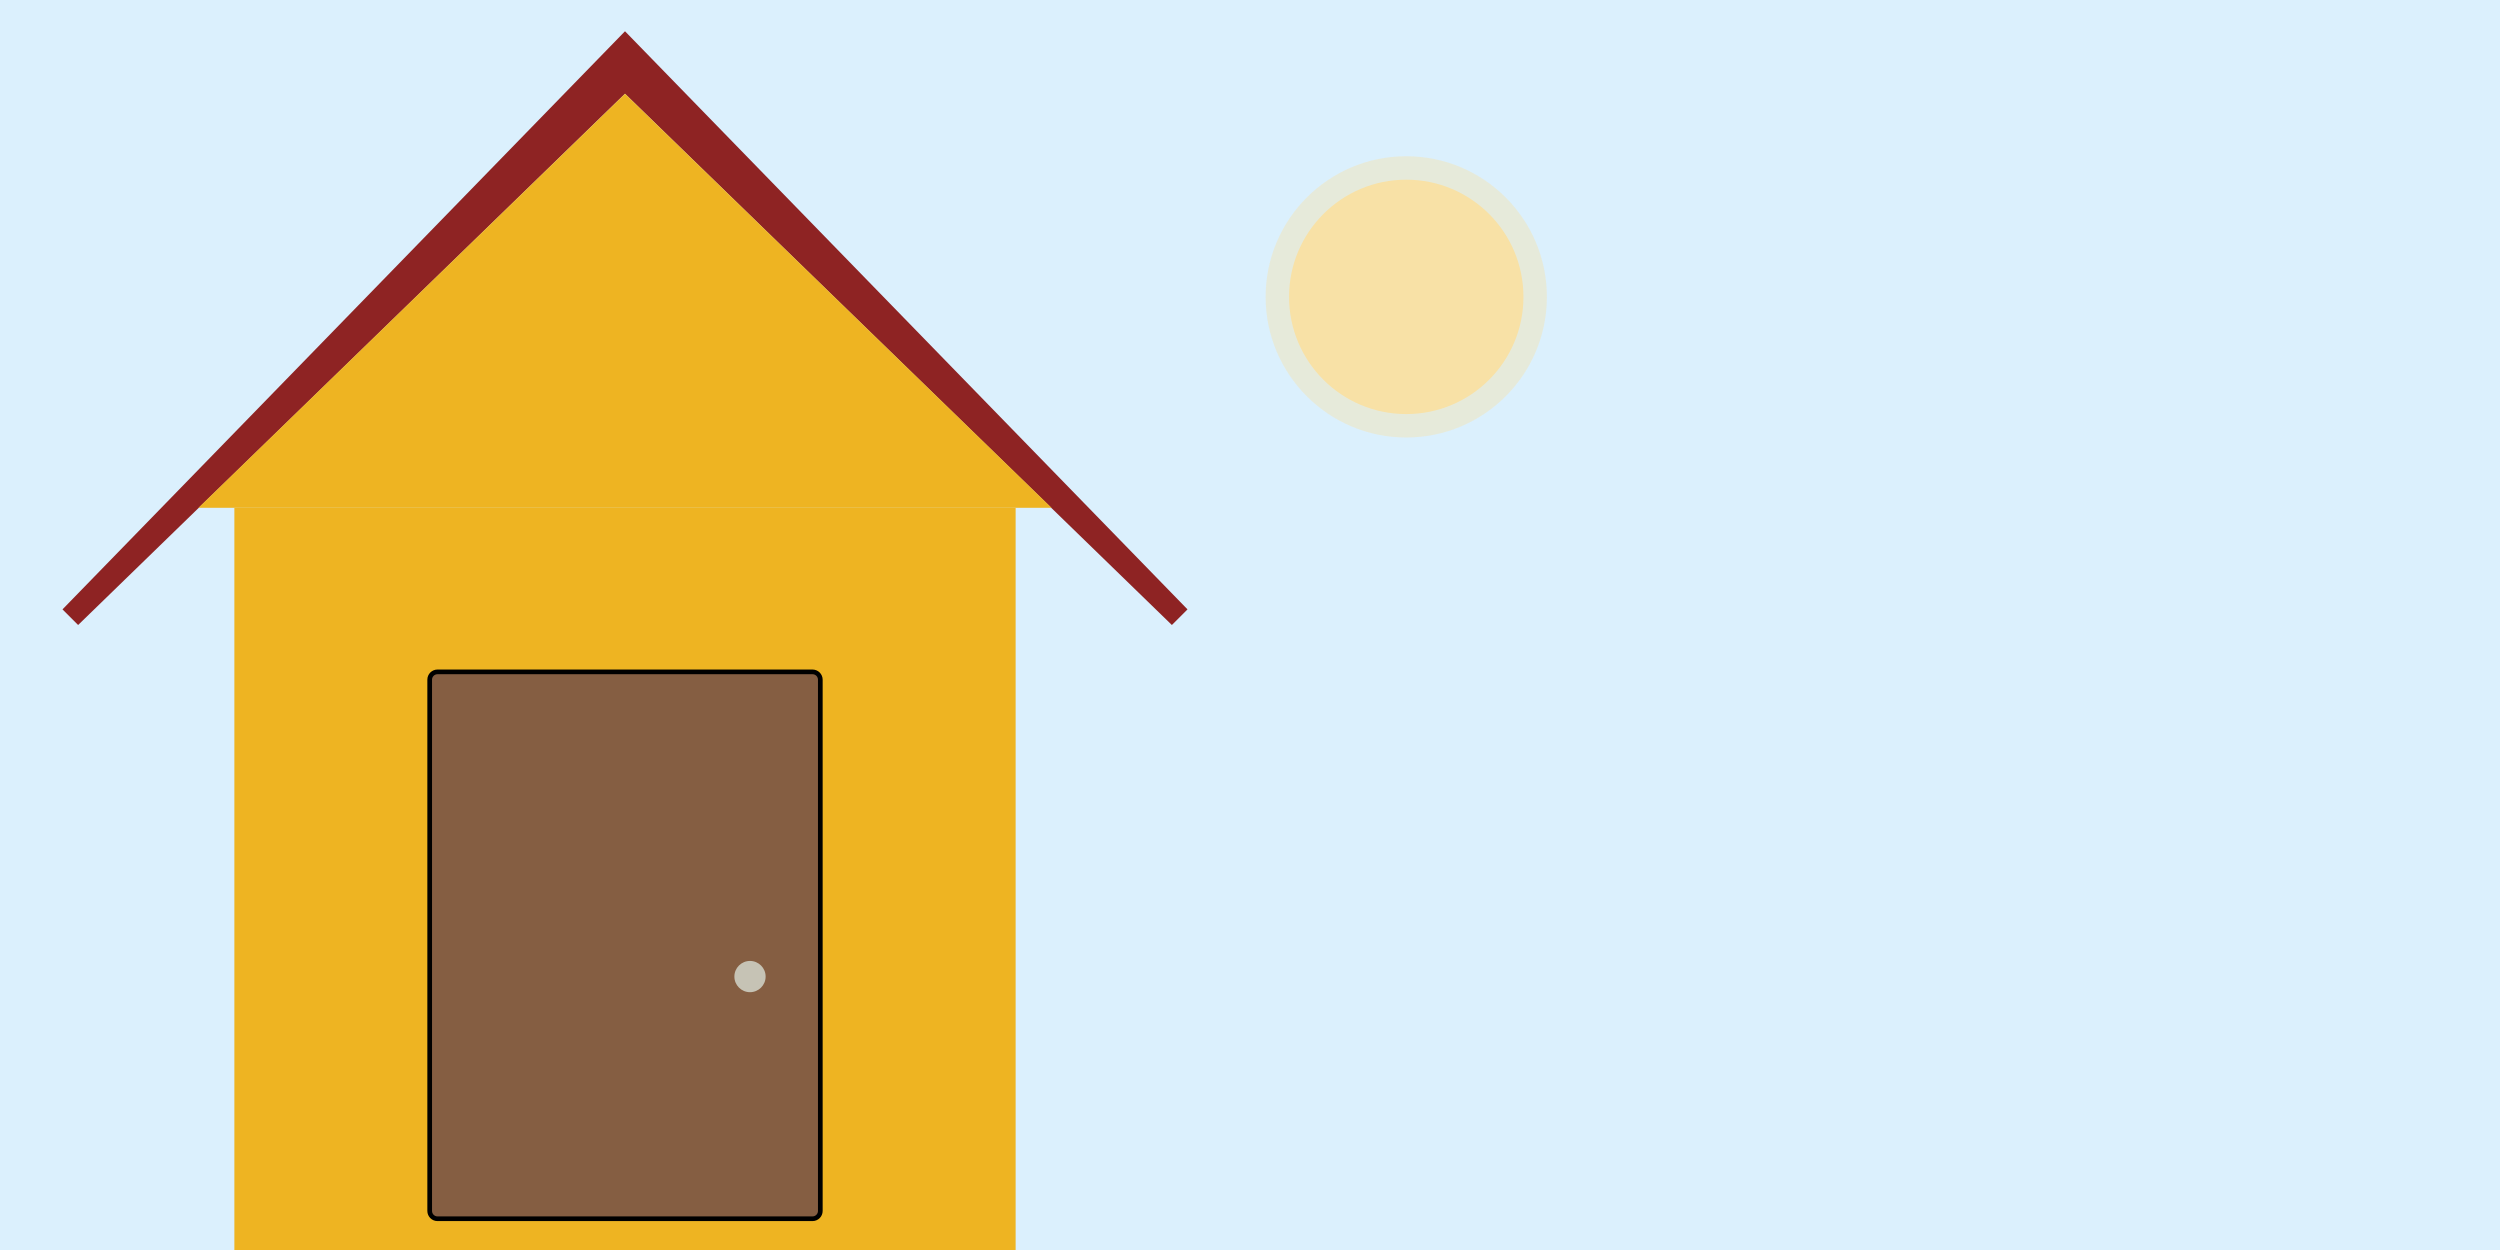
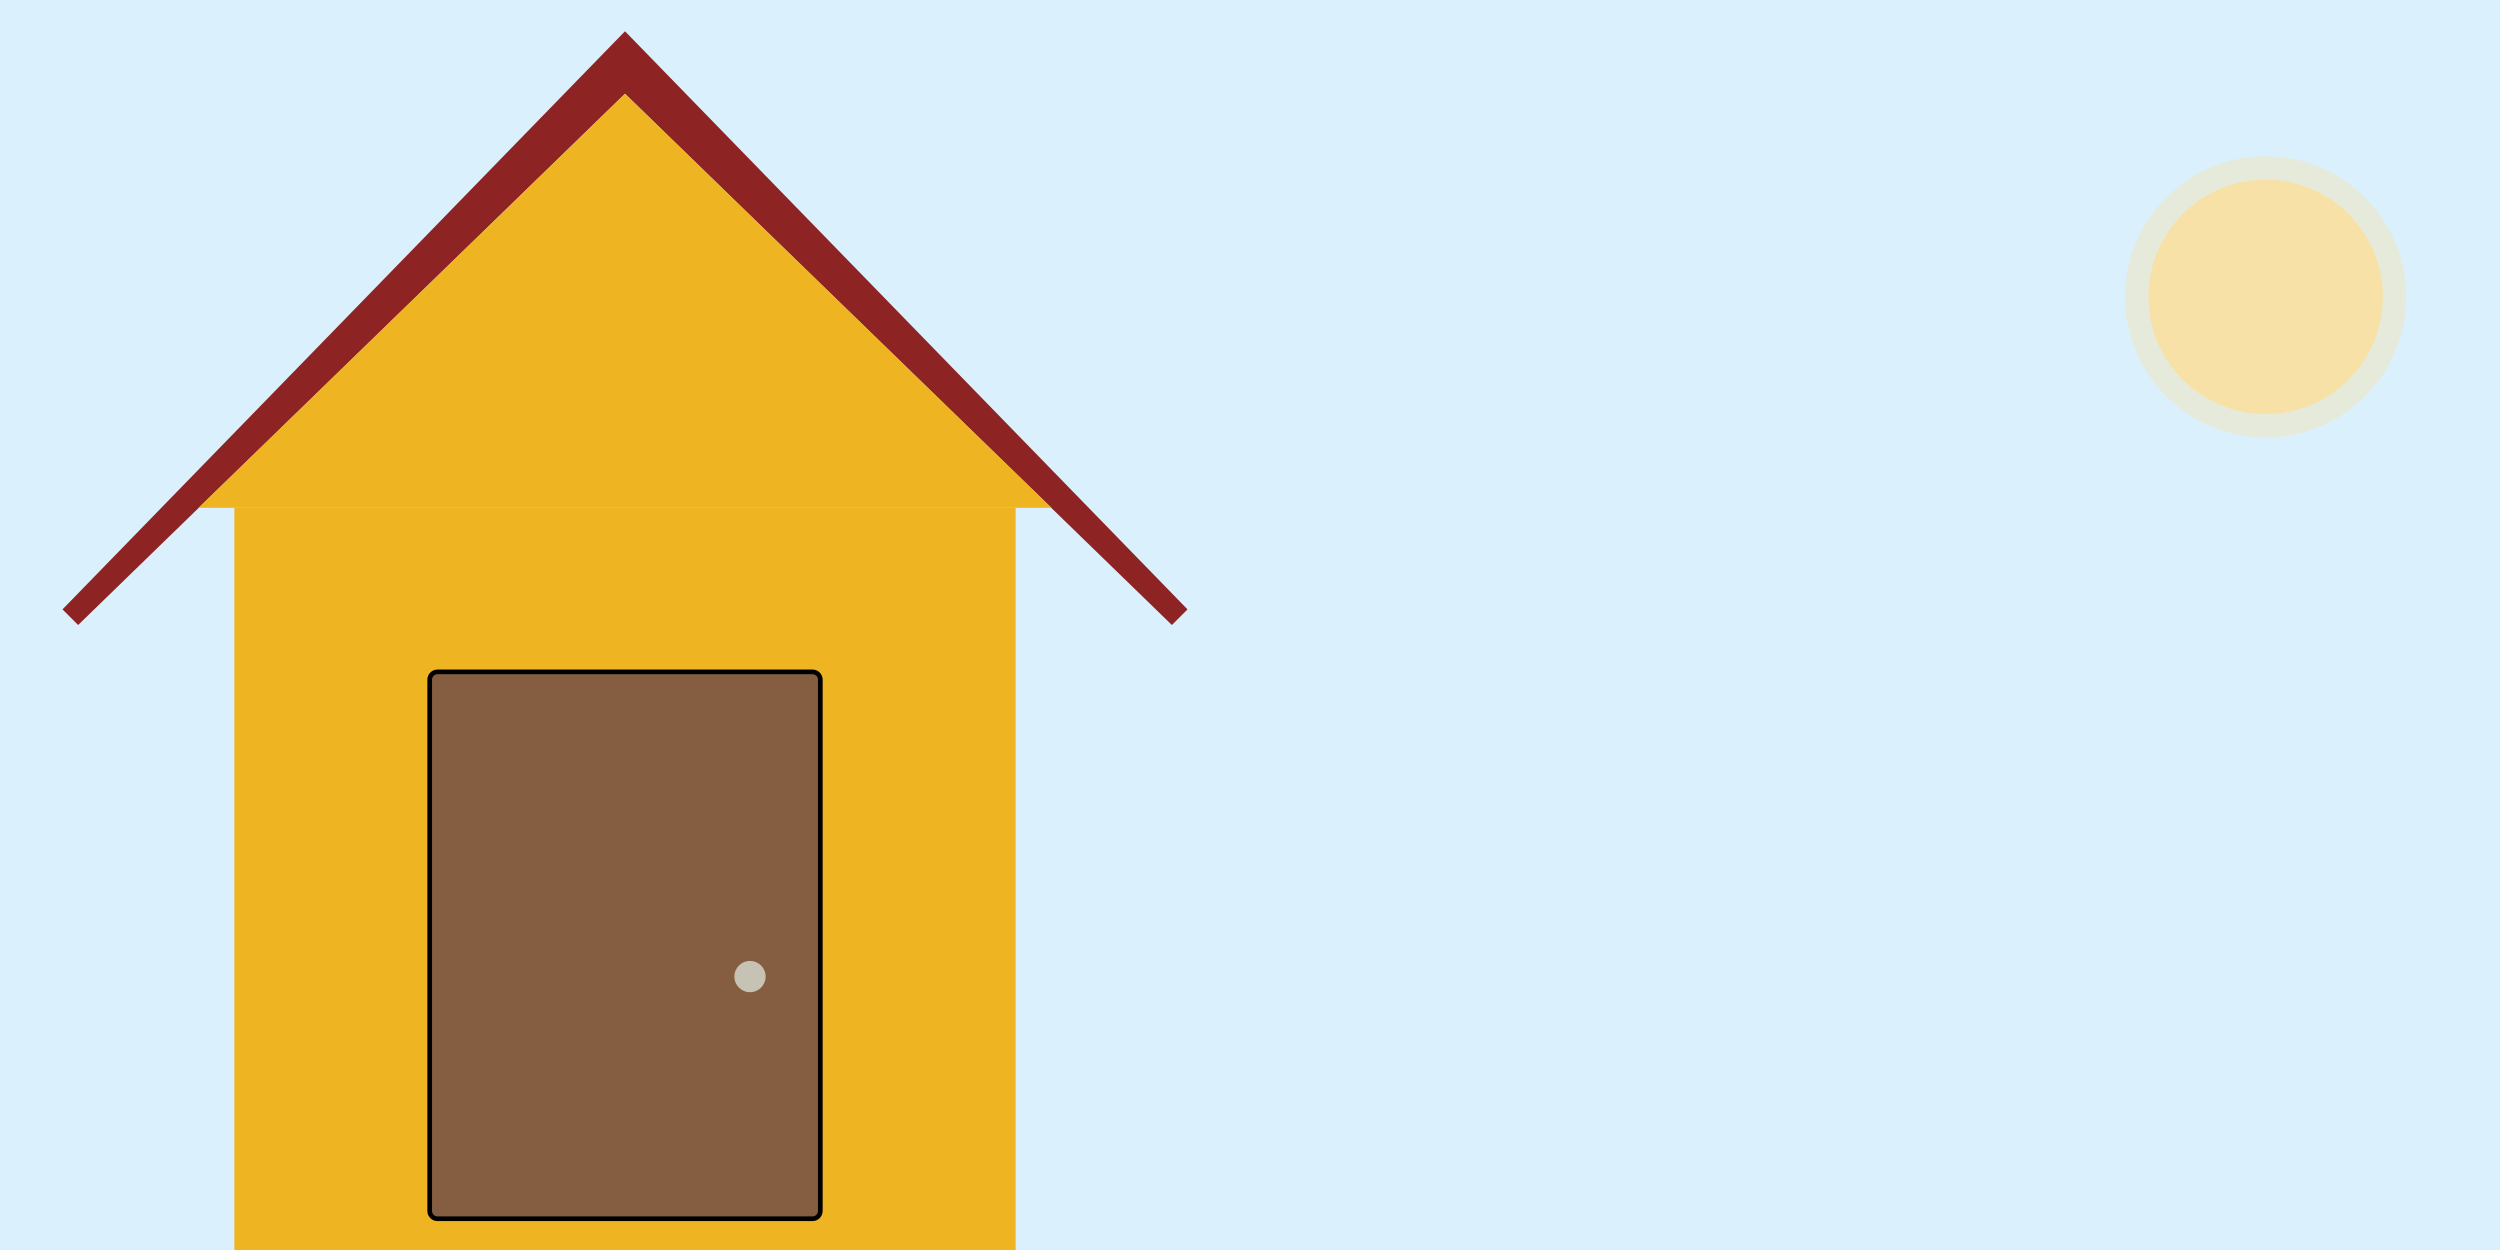
<svg xmlns="http://www.w3.org/2000/svg" version="1.1" baseProfile="full" width="1600" height="800">
  <rect width="100%" height="100%" fill="#dbf0fd" />
-   <path d="M0 800, v-100, l40 -20, l5 20, l40 -20, l5 20, l40 -20, l5 20, l40 -20, l5 20,            l40 -20, l5 20, l40 -20, l5 20, l40 -20, l5 20, l40 -20, l5 20, l40 -20, l5 20,            l40 -20, l5 20, l40 -20, l5 20, l40 -20, l5 20, l40 -20, l5 20, l40 -20, l5 20,            l40 -20, l5 20, l40 -20, l5 20, l40 -20, l5 20, l40 -20, l5 20, l40 -20, l5 20,            l40 -20, l5 20, l40 -20, l5 20, l40 -20, l5 20, l40 -20, l5 20, l40 -20, l5 20,            l40 -20, l5 20, l40 -20, l5 20, l40 -20, l5 20, l40 -20, l5 20, l40 -20, l5 20,            l40 -20, l5 20, l40 -20, l5 20, l40 -20, l5 20, l40 -20, l5 20, l40 -20, l5 20,            l40 -20, l5 20, l40 -20, l5 20, v100, z" fill="green" />
-   <circle cx="900" cy="190" r="75" fill="#f8e1a6" />
-   <circle cx="900" cy="190" r="90" fill="#f8e1a6" opacity="0.4" />
  <path d="M-100 800, A 1 1, 0 0 1, 1520 800" fill="transparent" stroke="#FF0000" stroke-width="10" stroke-opacity="0.4" />
  <path d="M-90 800, A 1 1, 0 0 1, 1510 800" fill="transparent" stroke="#FF7F00" stroke-width="10" stroke-opacity="0.4" />
  <path d="M-80 800, A 1 1, 0 0 1, 1500 800" fill="transparent" stroke="#FFFF00" stroke-width="10" stroke-opacity="0.4" />
  <path d="M-70 800, A 1 1, 0 0 1, 1490 800" fill="transparent" stroke="#00FF00" stroke-width="10" stroke-opacity="0.4" />
  <path d="M-60 800, A 1 1, 0 0 1, 1480 800" fill="transparent" stroke="#0000FF" stroke-width="10" stroke-opacity="0.4" />
  <path d="M-50 800, A 1 1, 0 0 1, 1470 800" fill="transparent" stroke="#4B0082" stroke-width="10" stroke-opacity="0.4" />
  <path d="M-40 800, A 1 1, 0 0 1, 1460 800" fill="transparent" stroke="#9400D3" stroke-width="10" stroke-opacity="0.4" />
+   <path d="M0 800, v-100, l40 -20, l5 20, l40 -20, l5 20, l40 -20, l5 20, l40 -20, l5 20,            l40 -20, l5 20, l40 -20, l5 20, l40 -20, l5 20, l40 -20, l5 20, l40 -20, l5 20,            l40 -20, l5 20, l40 -20, l5 20, l40 -20, l5 20, l40 -20, l5 20, l40 -20, l5 20,            l40 -20, l5 20, l40 -20, l5 20, l40 -20, l5 20, l40 -20, l5 20, l40 -20, l5 20,            l40 -20, l5 20, l40 -20, l5 20, l40 -20, l5 20, l40 -20, l5 20, l40 -20, l5 20,            l40 -20, l5 20, l40 -20, l5 20, l40 -20, l5 20, l40 -20, l5 20, l40 -20, l5 20,            l40 -20, l5 20, l40 -20, l5 20, l40 -20, l5 20, l40 -20, l5 20, l40 -20, l5 20,            l40 -20, l5 20, l40 -20, l5 20, v100, z" fill="green" />
+   <circle cx="1450" cy="190" r="75" fill="#f8e1a6" />
+   <circle cx="1450" cy="190" r="90" fill="#f8e1a6" opacity="0.4" />
  <rect x="150" y="325" width="500" height="475" fill="#EEB422" />
  <rect x="275" y="430" width="250" height="350" fill="#855E42" stroke="black" stroke-width="3" rx="5" ry="5" />
  <circle cx="480" cy="625" r="10" fill="#C6C3B5" />
  <polyline points="50 400, 400 60, 750 400, 760 390, 400 20, 40 390, 52 402" fill="#8E2323" />
  <polygon points="127 325, 400 60, 673 325" fill="#EEB422" />
-   <path d="M1190 275,        c 50 175, 50 350, -50 525,        h 300,        c -150 -175, -150 -350, -100 -525" fill="#5d412e" />
-   <path d="M1200 400,        c -100 150, -300 150, -250 -150,        c -50 -150, -50 -250, 200 -200,       c 150 -50, 200 -50, 300 50,       c 100 50, 250 50, 100 200,       c 100 100, 100 200, -200 150,       z" fill="darkgreen" />
+   <path d="M890 275,        c 50 175, 50 350, -50 525,        h 300,        c -150 -175, -150 -350, -100 -525" fill="#5d412e" />
+   <path d="M900 400,        c -100 150, -300 150, -250 -150,        c -50 -150, -50 -250, 200 -200,       c 150 -50, 200 -50, 300 50,       c 100 50, 250 50, 100 200,       c 100 100, 100 200, -200 150,       z" fill="darkgreen" />
</svg>
